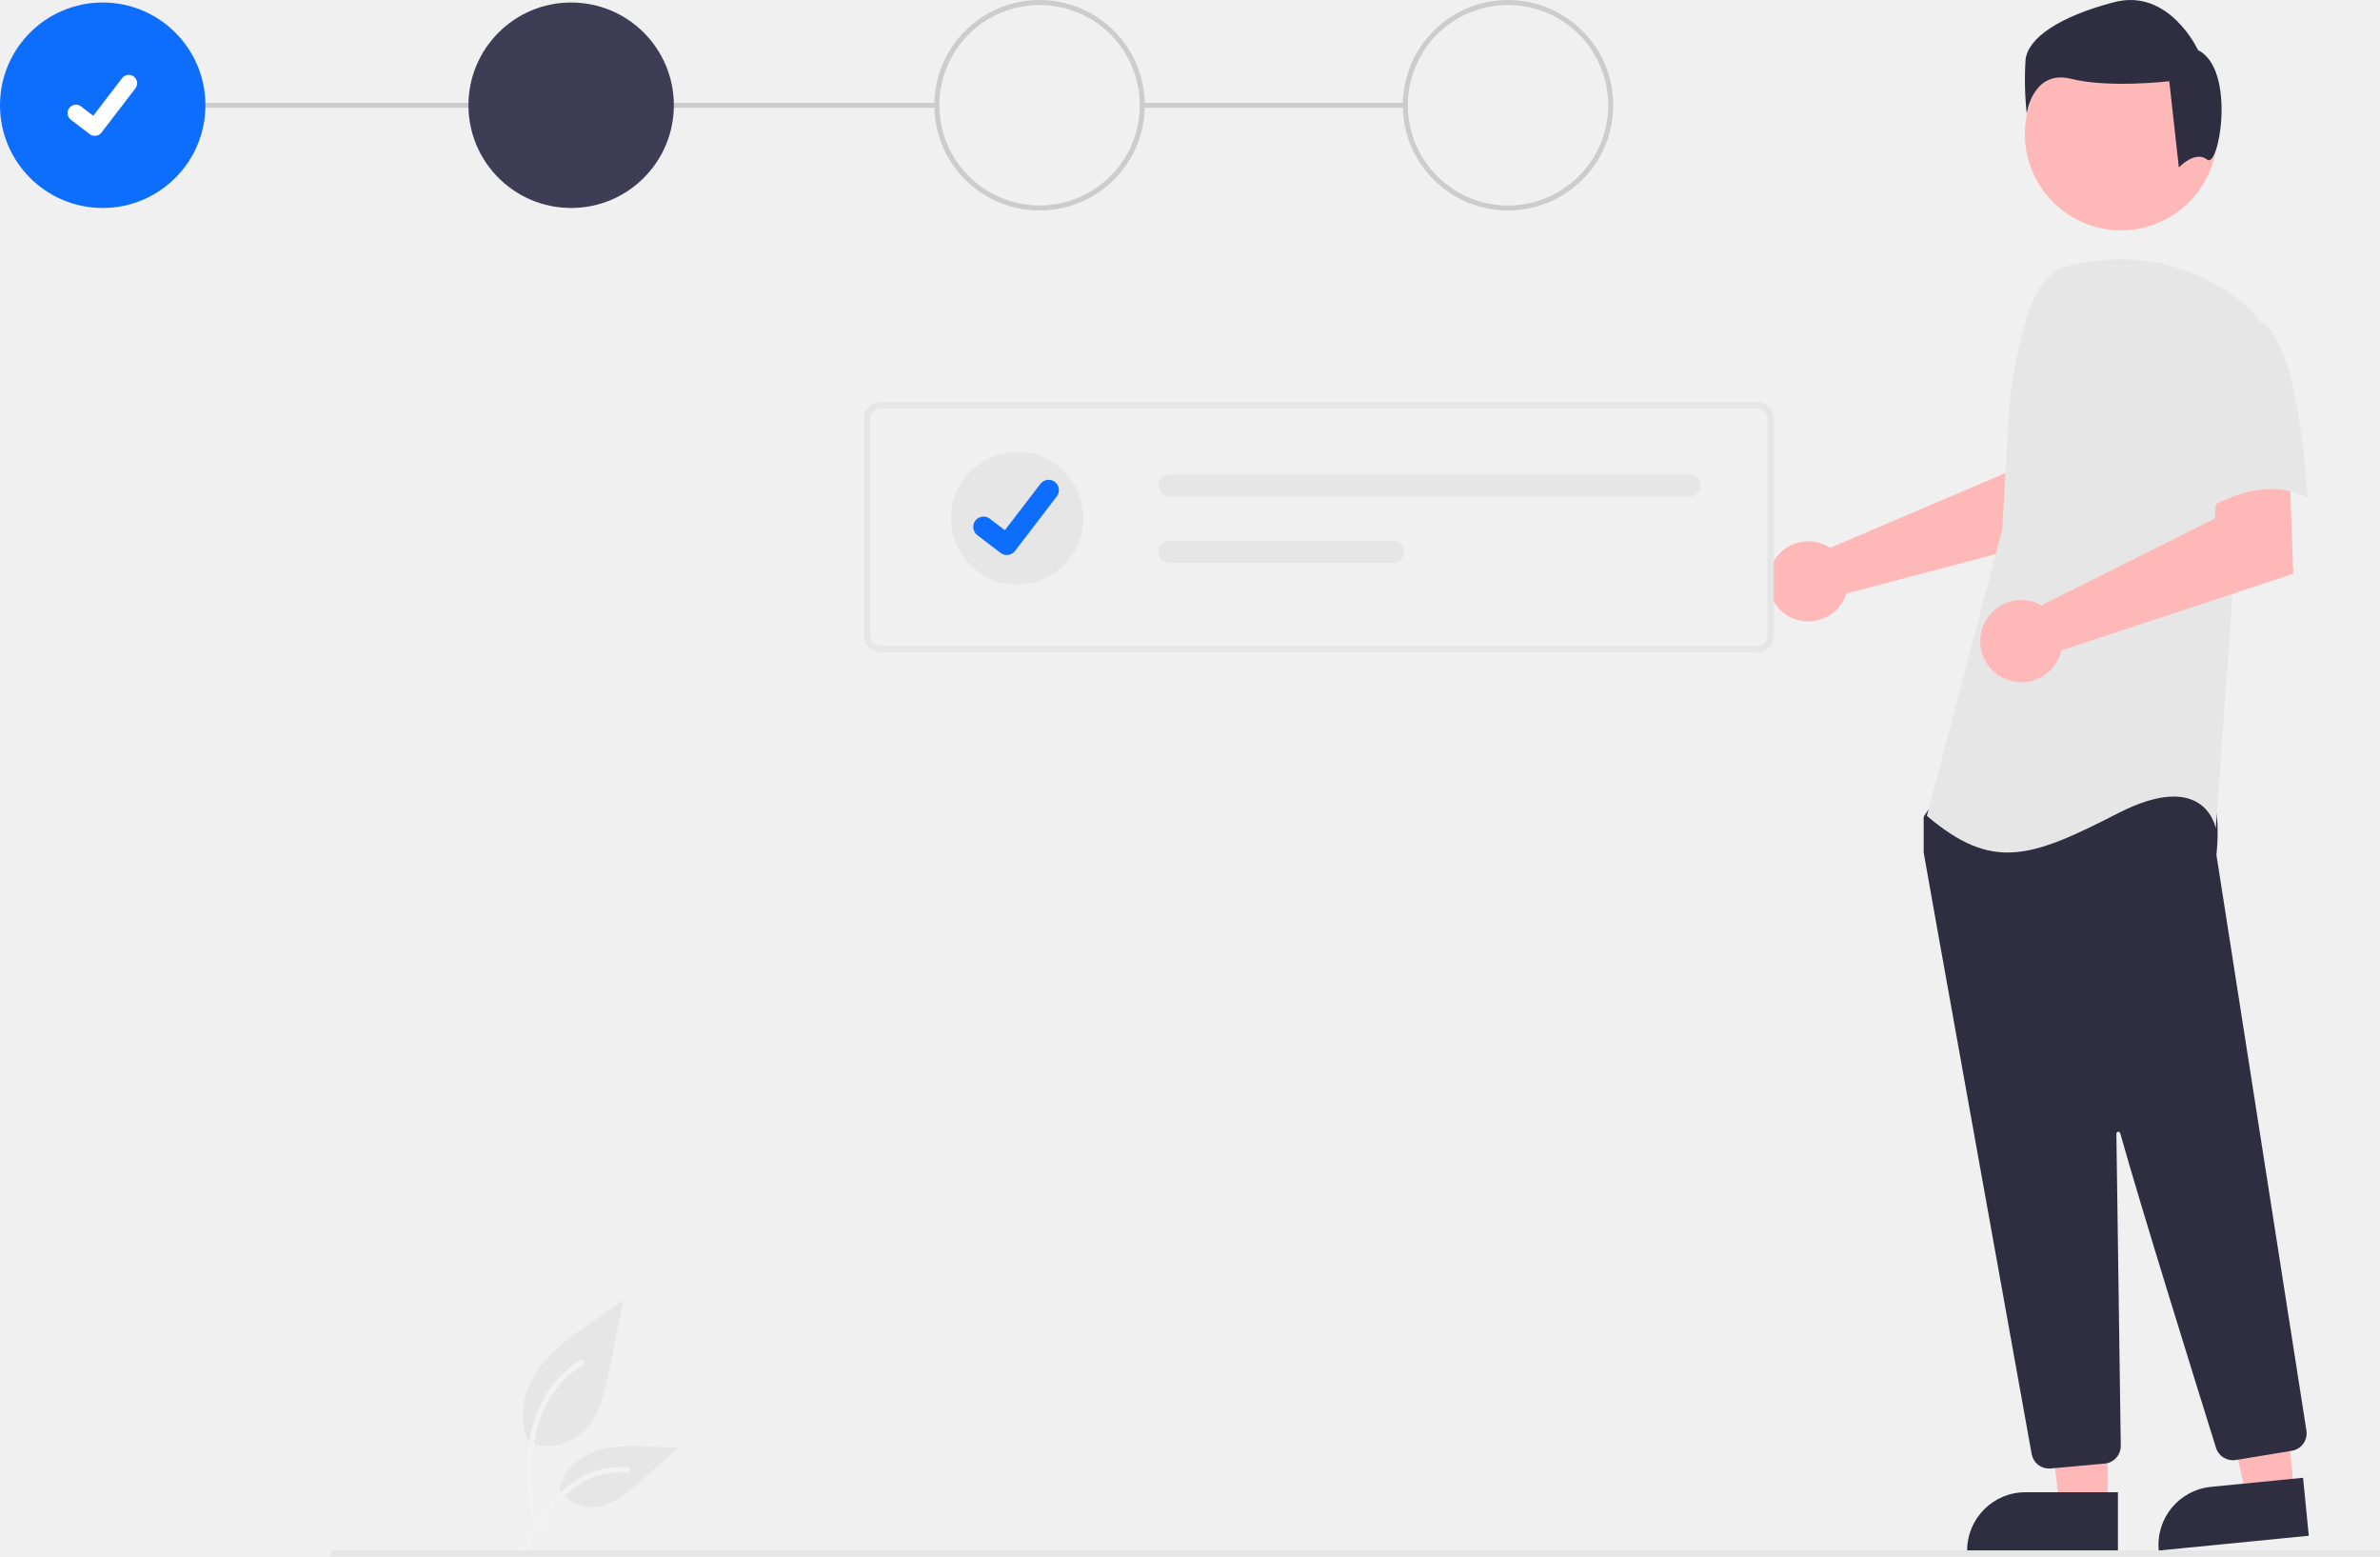
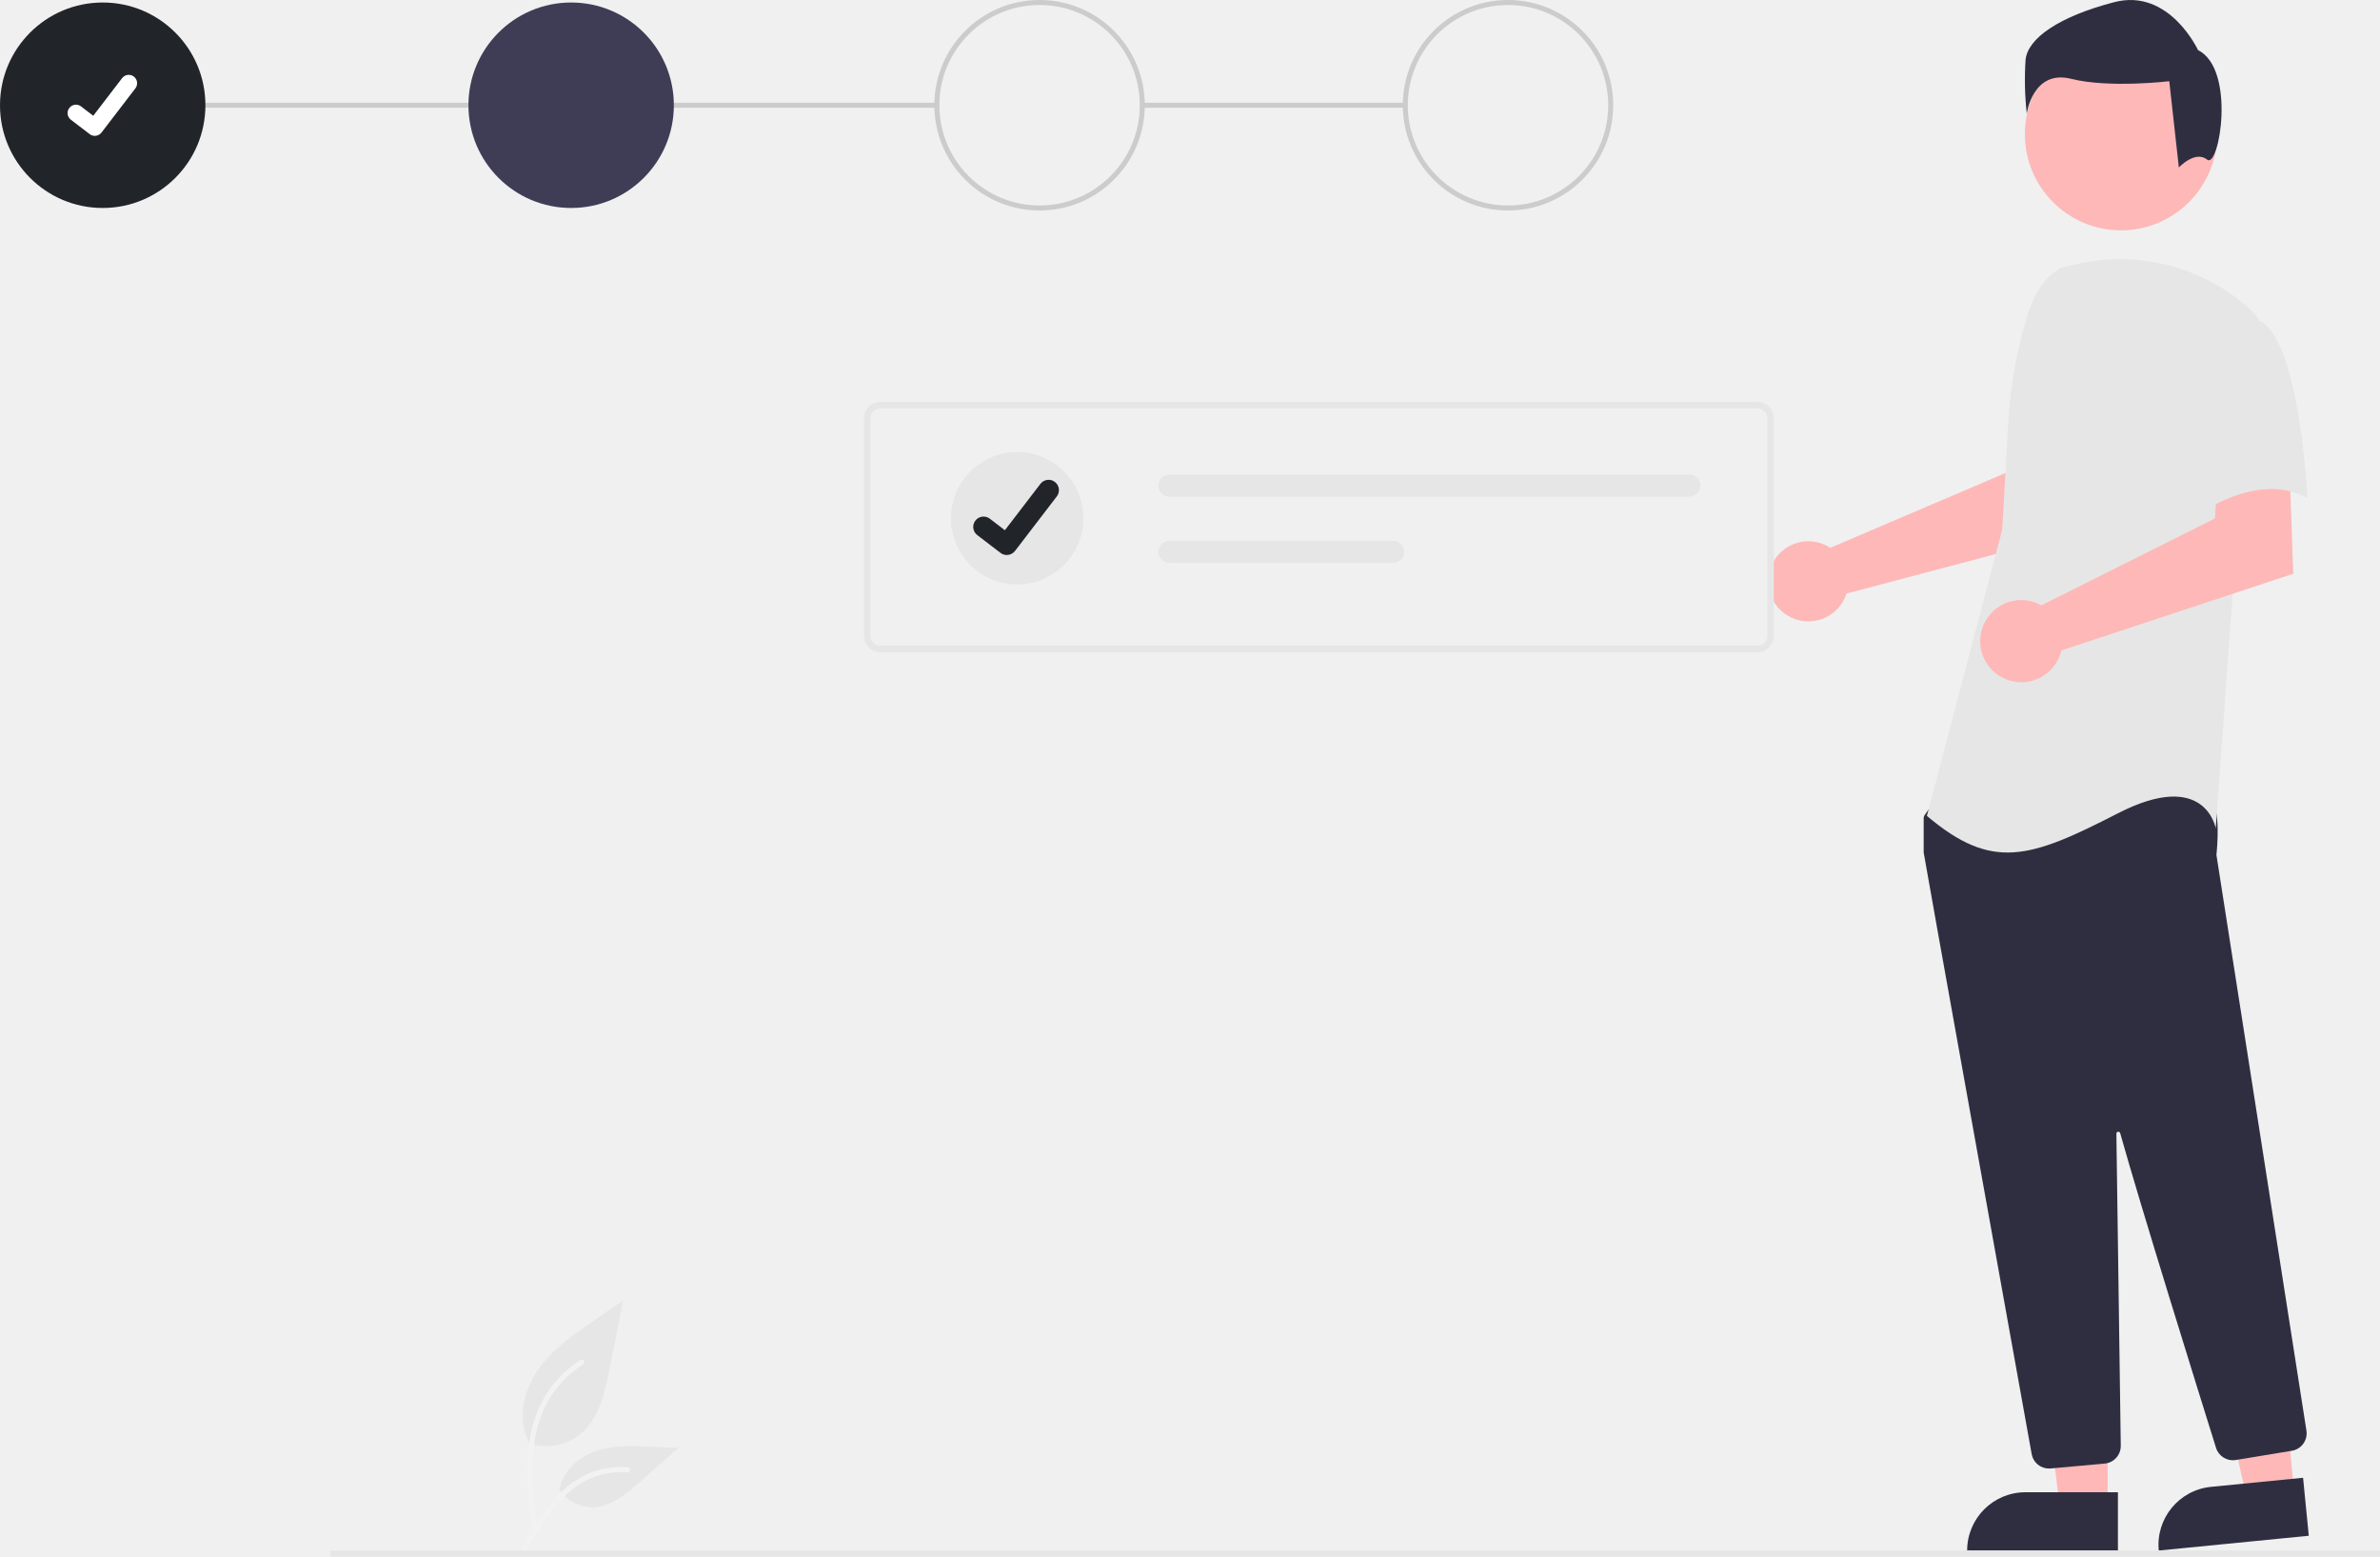
<svg xmlns="http://www.w3.org/2000/svg" width="856.385" height="559.94" viewBox="0 0 856.385 559.94" role="img" artist="Katerina Limpitsouni" source="https://undraw.co/">
  <g id="Group_47" data-name="Group 47" transform="translate(-171.808 -222.403)">
    <g id="Group_43" data-name="Group 43" transform="translate(-222.485 -67.725)">
      <rect id="Rectangle_113" data-name="Rectangle 113" width="94.644" height="1.803" transform="translate(805.32 327.084)" fill="#ccc" />
      <rect id="Rectangle_114" data-name="Rectangle 114" width="300.158" height="1.803" transform="translate(431.249 327.084)" fill="#ccc" />
-       <circle id="Ellipse_115" data-name="Ellipse 115" cx="36.956" cy="36.956" r="36.956" transform="translate(394.293 291.029)" fill="#0d6efd" />
+       <circle id="Ellipse_115" data-name="Ellipse 115" cx="36.956" cy="36.956" r="36.956" transform="translate(394.293 291.029)" fill="#212529" />
      <circle id="Ellipse_116" data-name="Ellipse 116" cx="36.956" cy="36.956" r="36.956" transform="translate(562.85 291.029)" fill="#3f3d56" />
-       <path id="Path_748-1725" data-name="Path 748" d="M873,259.344a37.858,37.858,0,1,1,37.858-37.858A37.858,37.858,0,0,1,873,259.344Zm0-73.913a36.055,36.055,0,1,0,36.055,36.055A36.055,36.055,0,0,0,873,185.431Z" transform="translate(-104.641 106.5)" fill="#ccc" />
-       <path id="Path_749-1726" data-name="Path 749" d="M1060,259.344a37.858,37.858,0,1,1,37.858-37.858A37.858,37.858,0,0,1,1060,259.344Zm0-73.913a36.055,36.055,0,1,0,36.055,36.055A36.055,36.055,0,0,0,1060,185.431Z" transform="translate(-123.084 106.5)" fill="#ccc" />
-       <path id="Path_395-1727" data-name="Path 395" d="M304.255,236.95a2.993,2.993,0,0,1-1.8-.6l-.032-.024-6.783-5.188a3.014,3.014,0,0,1,3.668-4.784l4.393,3.369,10.381-13.544a3.013,3.013,0,0,1,4.224-.558h0l-.064.089.066-.089a3.016,3.016,0,0,1,.557,4.225l-12.211,15.923a3.015,3.015,0,0,1-2.4,1.175Z" transform="translate(124.149 102.054)" fill="#fff" />
+       <path id="Path_748-1013" data-name="Path 748" d="M873,259.344a37.858,37.858,0,1,1,37.858-37.858A37.858,37.858,0,0,1,873,259.344Zm0-73.913a36.055,36.055,0,1,0,36.055,36.055A36.055,36.055,0,0,0,873,185.431Z" transform="translate(-104.641 106.5)" fill="#ccc" />
+       <path id="Path_749-1014" data-name="Path 749" d="M1060,259.344a37.858,37.858,0,1,1,37.858-37.858A37.858,37.858,0,0,1,1060,259.344Zm0-73.913a36.055,36.055,0,1,0,36.055,36.055A36.055,36.055,0,0,0,1060,185.431Z" transform="translate(-123.084 106.5)" fill="#ccc" />
+       <path id="Path_395-1015" data-name="Path 395" d="M304.255,236.95a2.993,2.993,0,0,1-1.8-.6l-.032-.024-6.783-5.188a3.014,3.014,0,0,1,3.668-4.784l4.393,3.369,10.381-13.544a3.013,3.013,0,0,1,4.224-.558h0l-.064.089.066-.089a3.016,3.016,0,0,1,.557,4.225l-12.211,15.923a3.015,3.015,0,0,1-2.4,1.175Z" transform="translate(124.149 102.054)" fill="#fff" />
    </g>
    <g id="Group_24" data-name="Group 24" transform="translate(808.073 222.403)">
-       <path id="Path_552-1728" data-name="Path 552" d="M314.19,545.413a14.214,14.214,0,0,1,1.987,1.108l63.154-26.954,2.253-16.636,25.235-.155-1.491,38.158-83.357,22.047a14.939,14.939,0,0,1-.631,1.7,14.411,14.411,0,1,1-7.151-19.265Z" transform="translate(-293.875 -349.453)" fill="#feb8b8" />
-       <path id="Path_553-1729" data-name="Path 553" d="M312.83,797.912H295.567l-8.212-66.584h25.477Z" transform="translate(-190.709 -256.191)" fill="#feb8b8" />
-       <path id="Path_554-1730" data-name="Path 554" d="M305.692,775.115h33.292v20.955H284.73a20.962,20.962,0,0,1,20.962-20.962h0Z" transform="translate(-213.164 -238.326)" fill="#2f2e41" />
-       <path id="Path_555-1731" data-name="Path 555" d="M271.557,794.354l-17.178,1.69-14.7-65.458,25.355-2.491Z" transform="translate(-82.3 -257.51)" fill="#feb8b8" />
-       <path id="Path_556-1732" data-name="Path 556" d="M254.863,774.674l33.126-3.263,2.054,20.857-53.981,5.317a20.958,20.958,0,0,1,18.8-22.911Z" transform="translate(-95.55 -239.834)" fill="#2f2e41" />
+       <path id="Path_552-1016" data-name="Path 552" d="M314.19,545.413a14.214,14.214,0,0,1,1.987,1.108l63.154-26.954,2.253-16.636,25.235-.155-1.491,38.158-83.357,22.047a14.939,14.939,0,0,1-.631,1.7,14.411,14.411,0,1,1-7.151-19.265Z" transform="translate(-293.875 -349.453)" fill="#feb8b8" />
+       <path id="Path_553-1017" data-name="Path 553" d="M312.83,797.912H295.567l-8.212-66.584h25.477Z" transform="translate(-190.709 -256.191)" fill="#feb8b8" />
+       <path id="Path_554-1018" data-name="Path 554" d="M305.692,775.115h33.292v20.955H284.73a20.962,20.962,0,0,1,20.962-20.962h0Z" transform="translate(-213.164 -238.326)" fill="#2f2e41" />
+       <path id="Path_555-1019" data-name="Path 555" d="M271.557,794.354l-17.178,1.69-14.7-65.458,25.355-2.491Z" transform="translate(-82.3 -257.51)" fill="#feb8b8" />
+       <path id="Path_556-1020" data-name="Path 556" d="M254.863,774.674l33.126-3.263,2.054,20.857-53.981,5.317a20.958,20.958,0,0,1,18.8-22.911Z" transform="translate(-95.55 -239.834)" fill="#2f2e41" />
      <ellipse id="Ellipse_84" data-name="Ellipse 84" cx="34.583" cy="34.583" rx="34.583" ry="34.583" transform="translate(92.343 13.688)" fill="#feb8b8" />
-       <path id="Path_557-1733" data-name="Path 557" d="M281.584,839.584a6.3,6.3,0,0,1-6.217-5.21c-8.929-49.59-38.141-211.772-38.84-216.268a1.991,1.991,0,0,1-.023-.312V605.7a2.1,2.1,0,0,1,.393-1.228l3.858-5.4a2.082,2.082,0,0,1,1.611-.88c22-1.031,94.036-4.054,97.516.294h0c3.495,4.365,2.253,17.611,1.971,20.22l.014.272L374.233,825.96A6.353,6.353,0,0,1,369,833.19l-20.214,3.33a6.366,6.366,0,0,1-7.076-4.355c-6.252-19.978-27.216-87.184-34.482-113.19a.7.7,0,0,0-1.381.2c.363,24.79,1.24,88.036,1.549,109.881l.032,2.353a6.362,6.362,0,0,1-5.763,6.387l-19.492,1.766A5.871,5.871,0,0,1,281.584,839.584Z" transform="translate(-180.584 -311.329)" fill="#2f2e41" />
-       <path id="Path_99-1734" data-name="Path 99" d="M296.727,463.319c-6.035,3.588-9.647,10.18-11.719,16.9a160.072,160.072,0,0,0-6.877,38.242L275.94,557.32,248.827,660.348c23.5,19.883,37.053,15.363,68.686-.9s35.247,5.422,35.247,5.422l6.325-87.663,9.037-95.793a42.485,42.485,0,0,0-6.846-6.581,69.923,69.923,0,0,0-59.761-12.673Z" transform="translate(-191.749 -366.866)" fill="#e6e6e6" />
-       <path id="Path_558-1735" data-name="Path 558" d="M259.825,562.029a14.828,14.828,0,0,1,2.112.986l62.447-31.259,1.036-16.933,25.759-1.776,1.38,38.6-83.45,27.6a14.784,14.784,0,1,1-9.283-17.223Z" transform="translate(-163.653 -345.262)" fill="#feb8b8" />
-       <path id="Path_101-1736" data-name="Path 101" d="M269.34,476.085c15.363,5.422,18.071,64.171,18.071,64.171-18.075-9.941-39.765,6.326-39.765,6.326s-4.518-15.365-9.941-35.246a34.54,34.54,0,0,1,7.229-32.535S253.975,470.66,269.34,476.085Z" transform="translate(-93.417 -361.105)" fill="#e6e6e6" />
-       <path id="Path_102-1737" data-name="Path 102" d="M323.823,451.3c-4.309-3.447-10.187,2.816-10.187,2.816L310.189,423.1s-21.543,2.581-35.334-.862-15.943,12.5-15.943,12.5a110.654,110.654,0,0,1-.431-19.391c.862-7.756,12.064-15.512,31.885-20.683S320.528,411.9,320.528,411.9C334.324,418.789,328.137,454.751,323.823,451.3Z" transform="translate(-165.894 -393.886)" fill="#2f2e41" />
+       <path id="Path_557-1021" data-name="Path 557" d="M281.584,839.584a6.3,6.3,0,0,1-6.217-5.21c-8.929-49.59-38.141-211.772-38.84-216.268a1.991,1.991,0,0,1-.023-.312V605.7a2.1,2.1,0,0,1,.393-1.228l3.858-5.4a2.082,2.082,0,0,1,1.611-.88c22-1.031,94.036-4.054,97.516.294h0c3.495,4.365,2.253,17.611,1.971,20.22l.014.272L374.233,825.96A6.353,6.353,0,0,1,369,833.19l-20.214,3.33a6.366,6.366,0,0,1-7.076-4.355c-6.252-19.978-27.216-87.184-34.482-113.19a.7.7,0,0,0-1.381.2c.363,24.79,1.24,88.036,1.549,109.881l.032,2.353a6.362,6.362,0,0,1-5.763,6.387l-19.492,1.766A5.871,5.871,0,0,1,281.584,839.584Z" transform="translate(-180.584 -311.329)" fill="#2f2e41" />
+       <path id="Path_99-1022" data-name="Path 99" d="M296.727,463.319c-6.035,3.588-9.647,10.18-11.719,16.9a160.072,160.072,0,0,0-6.877,38.242L275.94,557.32,248.827,660.348c23.5,19.883,37.053,15.363,68.686-.9s35.247,5.422,35.247,5.422l6.325-87.663,9.037-95.793a42.485,42.485,0,0,0-6.846-6.581,69.923,69.923,0,0,0-59.761-12.673Z" transform="translate(-191.749 -366.866)" fill="#e6e6e6" />
+       <path id="Path_558-1023" data-name="Path 558" d="M259.825,562.029a14.828,14.828,0,0,1,2.112.986l62.447-31.259,1.036-16.933,25.759-1.776,1.38,38.6-83.45,27.6a14.784,14.784,0,1,1-9.283-17.223Z" transform="translate(-163.653 -345.262)" fill="#feb8b8" />
+       <path id="Path_101-1024" data-name="Path 101" d="M269.34,476.085c15.363,5.422,18.071,64.171,18.071,64.171-18.075-9.941-39.765,6.326-39.765,6.326s-4.518-15.365-9.941-35.246a34.54,34.54,0,0,1,7.229-32.535S253.975,470.66,269.34,476.085Z" transform="translate(-93.417 -361.105)" fill="#e6e6e6" />
+       <path id="Path_102-1025" data-name="Path 102" d="M323.823,451.3c-4.309-3.447-10.187,2.816-10.187,2.816L310.189,423.1s-21.543,2.581-35.334-.862-15.943,12.5-15.943,12.5a110.654,110.654,0,0,1-.431-19.391c.862-7.756,12.064-15.512,31.885-20.683S320.528,411.9,320.528,411.9C334.324,418.789,328.137,454.751,323.823,451.3Z" transform="translate(-165.894 -393.886)" fill="#2f2e41" />
    </g>
    <rect id="Rectangle_110" data-name="Rectangle 110" width="737.385" height="2.19" transform="translate(290.808 780.153)" fill="#e6e6e6" />
-     <path id="Path_438-1738" data-name="Path 438" d="M265.082,644.111a19.474,19.474,0,0,0,18.806-3.313c6.587-5.528,8.652-14.636,10.332-23.07l4.97-24.945-10.405,7.165c-7.483,5.152-15.134,10.47-20.316,17.933s-7.443,17.651-3.28,25.726" transform="translate(96.861 97.368)" fill="#e6e6e6" />
-     <path id="Path_439-1739" data-name="Path 439" d="M267.682,718.34c-1.31-9.542-2.657-19.206-1.738-28.85.816-8.565,3.429-16.93,8.749-23.789a39.574,39.574,0,0,1,10.153-9.2c1.015-.641,1.95.968.939,1.606A37.622,37.622,0,0,0,270.9,676.062c-3.24,8.241-3.76,17.224-3.2,25.977.338,5.294,1.053,10.553,1.774,15.805a.964.964,0,0,1-.65,1.144.936.936,0,0,1-1.144-.65Z" transform="translate(95.868 55.076)" fill="#f2f2f2" />
-     <path id="Path_442-1740" data-name="Path 442" d="M289.28,713.477a14.336,14.336,0,0,0,12.491,6.447c6.323-.3,11.595-4.713,16.34-8.9l14.036-12.392-9.289-.444c-6.68-.32-13.533-.618-19.9,1.442s-12.231,7.018-13.394,13.6" transform="translate(83.697 44.629)" fill="#e6e6e6" />
-     <path id="Path_443-1741" data-name="Path 443" d="M262.887,747.524c6.3-11.156,13.618-23.555,26.685-27.518a29.779,29.779,0,0,1,11.224-1.159c1.192.1.894,1.94-.3,1.837a27.665,27.665,0,0,0-17.912,4.739c-5.051,3.438-8.983,8.217-12.311,13.286-2.039,3.1-3.865,6.341-5.691,9.573C264,749.314,262.3,748.569,262.887,747.524Z" transform="translate(96.961 31.377)" fill="#f2f2f2" />
+     <path id="Path_438-1026" data-name="Path 438" d="M265.082,644.111a19.474,19.474,0,0,0,18.806-3.313c6.587-5.528,8.652-14.636,10.332-23.07l4.97-24.945-10.405,7.165c-7.483,5.152-15.134,10.47-20.316,17.933s-7.443,17.651-3.28,25.726" transform="translate(96.861 97.368)" fill="#e6e6e6" />
+     <path id="Path_439-1027" data-name="Path 439" d="M267.682,718.34c-1.31-9.542-2.657-19.206-1.738-28.85.816-8.565,3.429-16.93,8.749-23.789a39.574,39.574,0,0,1,10.153-9.2c1.015-.641,1.95.968.939,1.606A37.622,37.622,0,0,0,270.9,676.062c-3.24,8.241-3.76,17.224-3.2,25.977.338,5.294,1.053,10.553,1.774,15.805a.964.964,0,0,1-.65,1.144.936.936,0,0,1-1.144-.65Z" transform="translate(95.868 55.076)" fill="#f2f2f2" />
+     <path id="Path_442-1028" data-name="Path 442" d="M289.28,713.477a14.336,14.336,0,0,0,12.491,6.447c6.323-.3,11.595-4.713,16.34-8.9l14.036-12.392-9.289-.444c-6.68-.32-13.533-.618-19.9,1.442s-12.231,7.018-13.394,13.6" transform="translate(83.697 44.629)" fill="#e6e6e6" />
+     <path id="Path_443-1029" data-name="Path 443" d="M262.887,747.524c6.3-11.156,13.618-23.555,26.685-27.518a29.779,29.779,0,0,1,11.224-1.159c1.192.1.894,1.94-.3,1.837a27.665,27.665,0,0,0-17.912,4.739c-5.051,3.438-8.983,8.217-12.311,13.286-2.039,3.1-3.865,6.341-5.691,9.573C264,749.314,262.3,748.569,262.887,747.524Z" transform="translate(96.961 31.377)" fill="#f2f2f2" />
    <g id="Group_46" data-name="Group 46" transform="translate(2 7)">
-       <path id="Path_138-1742" data-name="Path 138" d="M911.208,622.87H595.519a5.853,5.853,0,0,1-5.846-5.846V538.715a5.853,5.853,0,0,1,5.846-5.846H911.208a5.853,5.853,0,0,1,5.846,5.846v78.309A5.853,5.853,0,0,1,911.208,622.87ZM595.519,535.208a3.512,3.512,0,0,0-3.508,3.508v78.309a3.511,3.511,0,0,0,3.508,3.508H911.208a3.511,3.511,0,0,0,3.508-3.508V538.715a3.511,3.511,0,0,0-3.508-3.508Z" transform="translate(-108.981 -172.87)" fill="#e6e6e6" />
-       <path id="Path_139-1743" data-name="Path 139" d="M690.369,556.72a3.969,3.969,0,1,0,0,7.938H877.477a3.969,3.969,0,0,0,0-7.938Z" transform="translate(-99.78 -170.602)" fill="#e6e6e6" />
-       <path id="Path_140-1744" data-name="Path 140" d="M690.369,578.466a3.969,3.969,0,1,0,0,7.938h80.513a3.969,3.969,0,1,0,0-7.938Z" transform="translate(-99.78 -168.533)" fill="#e6e6e6" />
+       <path id="Path_138-1030" data-name="Path 138" d="M911.208,622.87H595.519a5.853,5.853,0,0,1-5.846-5.846V538.715a5.853,5.853,0,0,1,5.846-5.846H911.208a5.853,5.853,0,0,1,5.846,5.846v78.309A5.853,5.853,0,0,1,911.208,622.87ZM595.519,535.208a3.512,3.512,0,0,0-3.508,3.508v78.309a3.511,3.511,0,0,0,3.508,3.508H911.208a3.511,3.511,0,0,0,3.508-3.508V538.715a3.511,3.511,0,0,0-3.508-3.508Z" transform="translate(-108.981 -172.87)" fill="#e6e6e6" />
+       <path id="Path_139-1031" data-name="Path 139" d="M690.369,556.72a3.969,3.969,0,1,0,0,7.938H877.477a3.969,3.969,0,0,0,0-7.938Z" transform="translate(-99.78 -170.602)" fill="#e6e6e6" />
+       <path id="Path_140-1032" data-name="Path 140" d="M690.369,578.466a3.969,3.969,0,1,0,0,7.938h80.513a3.969,3.969,0,1,0,0-7.938Z" transform="translate(-99.78 -168.533)" fill="#e6e6e6" />
      <g id="Group_45" data-name="Group 45">
        <circle id="Ellipse_18" data-name="Ellipse 18" cx="23.814" cy="23.814" r="23.814" transform="translate(512 378)" fill="#e6e6e6" />
-         <path id="Path_395-2-1745" data-name="Path 395" d="M306.53,242.049a3.689,3.689,0,0,1-2.219-.738l-.04-.03-8.358-6.394a3.714,3.714,0,0,1,4.52-5.9l5.414,4.151,12.793-16.69a3.713,3.713,0,0,1,5.205-.688h0l-.079.11.082-.11a3.717,3.717,0,0,1,.687,5.206L309.488,240.6a3.715,3.715,0,0,1-2.954,1.448Z" transform="translate(225.541 173)" fill="#0d6efd" />
+         <path id="Path_395-2-1033" data-name="Path 395" d="M306.53,242.049a3.689,3.689,0,0,1-2.219-.738l-.04-.03-8.358-6.394a3.714,3.714,0,0,1,4.52-5.9l5.414,4.151,12.793-16.69a3.713,3.713,0,0,1,5.205-.688h0l-.079.11.082-.11a3.717,3.717,0,0,1,.687,5.206L309.488,240.6a3.715,3.715,0,0,1-2.954,1.448Z" transform="translate(225.541 173)" fill="#212529" />
      </g>
    </g>
  </g>
</svg>
